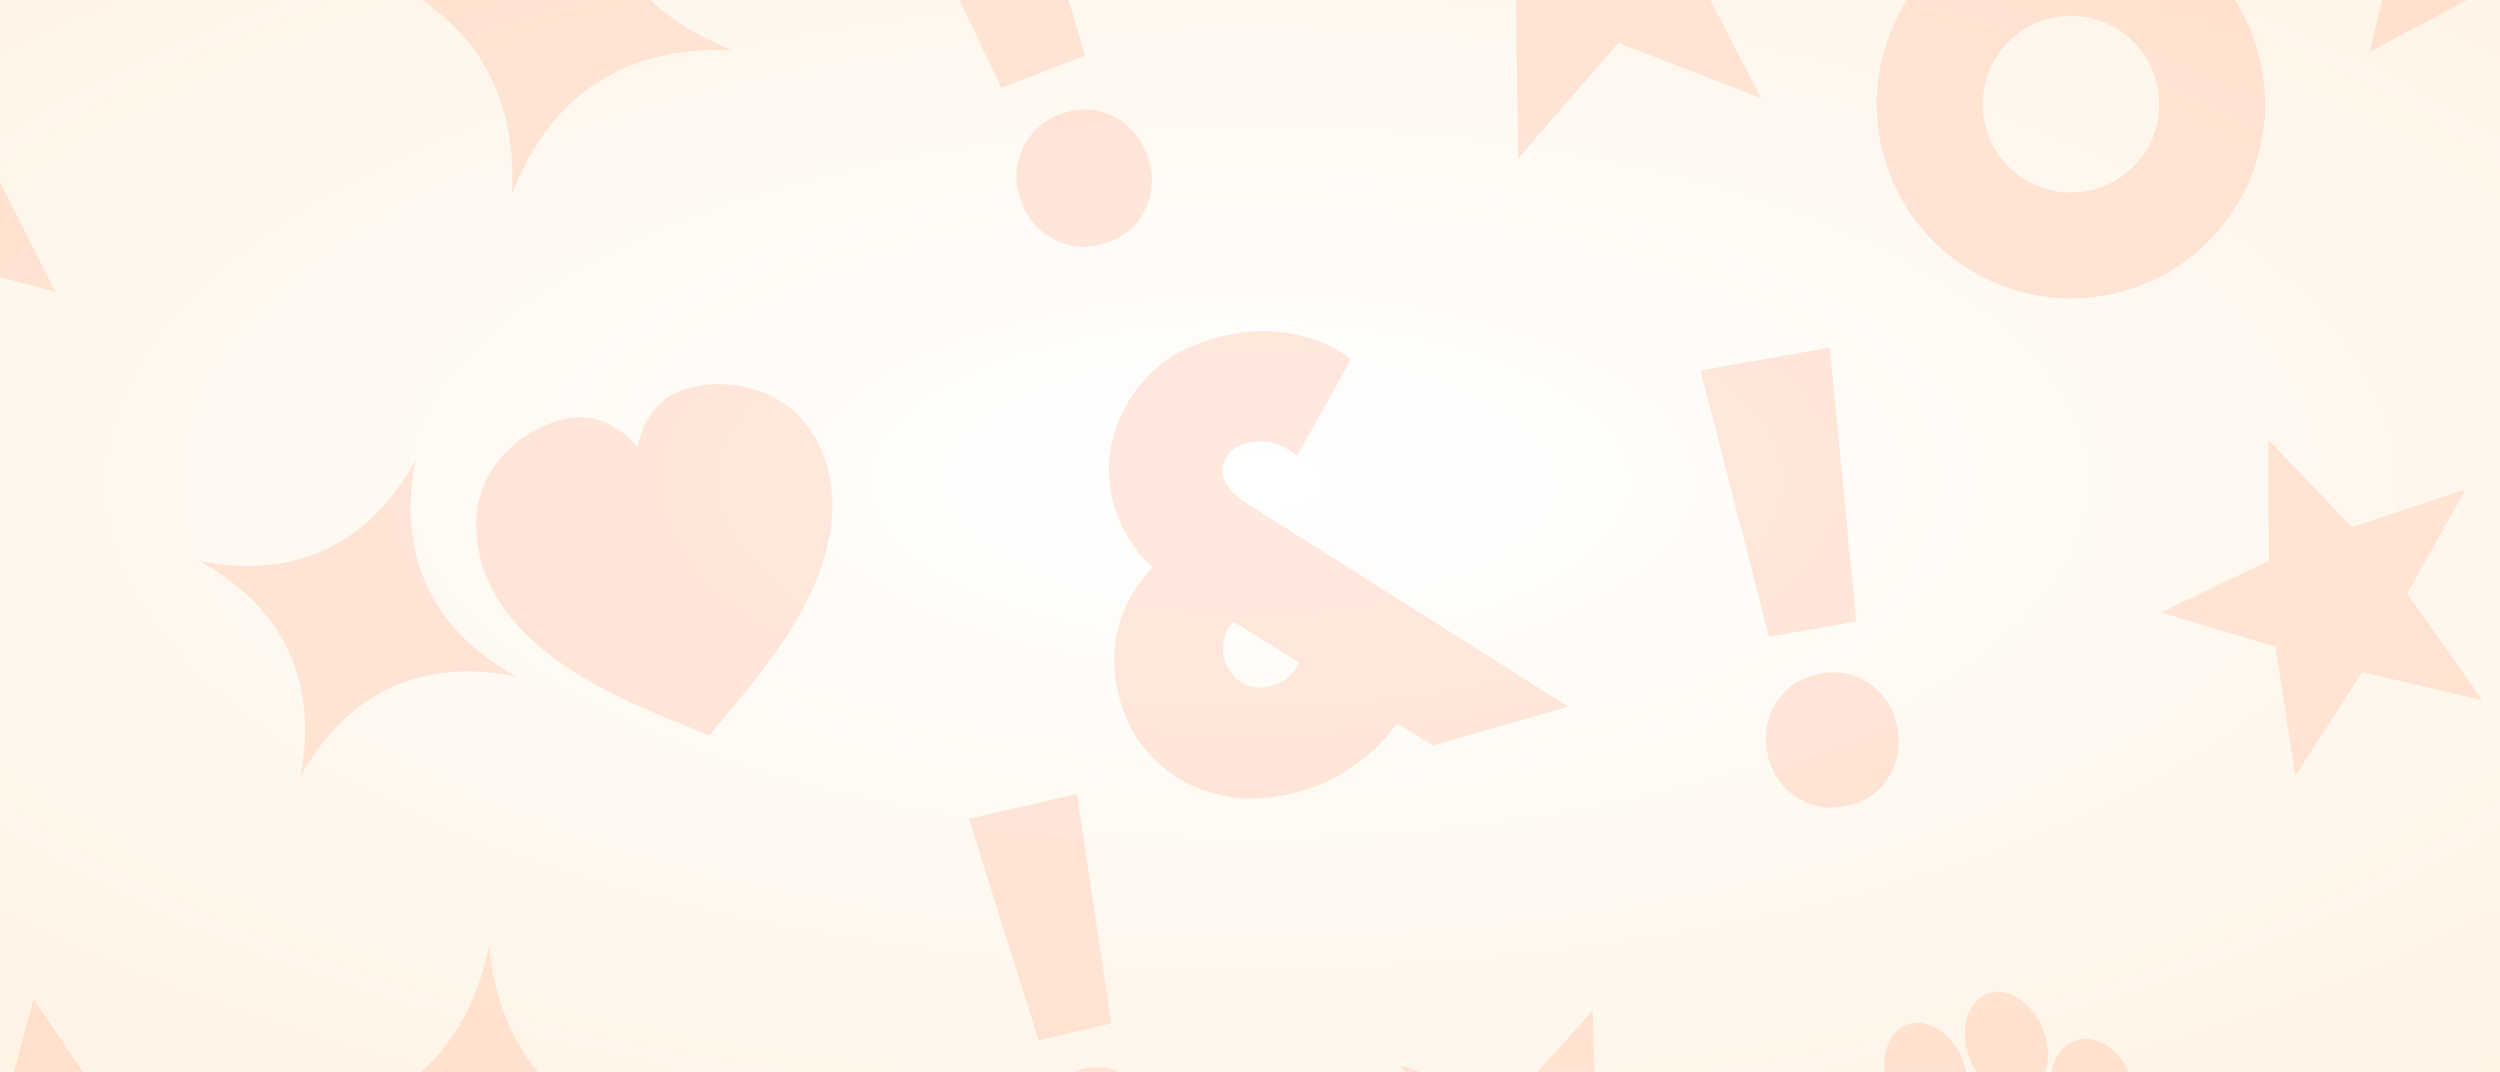
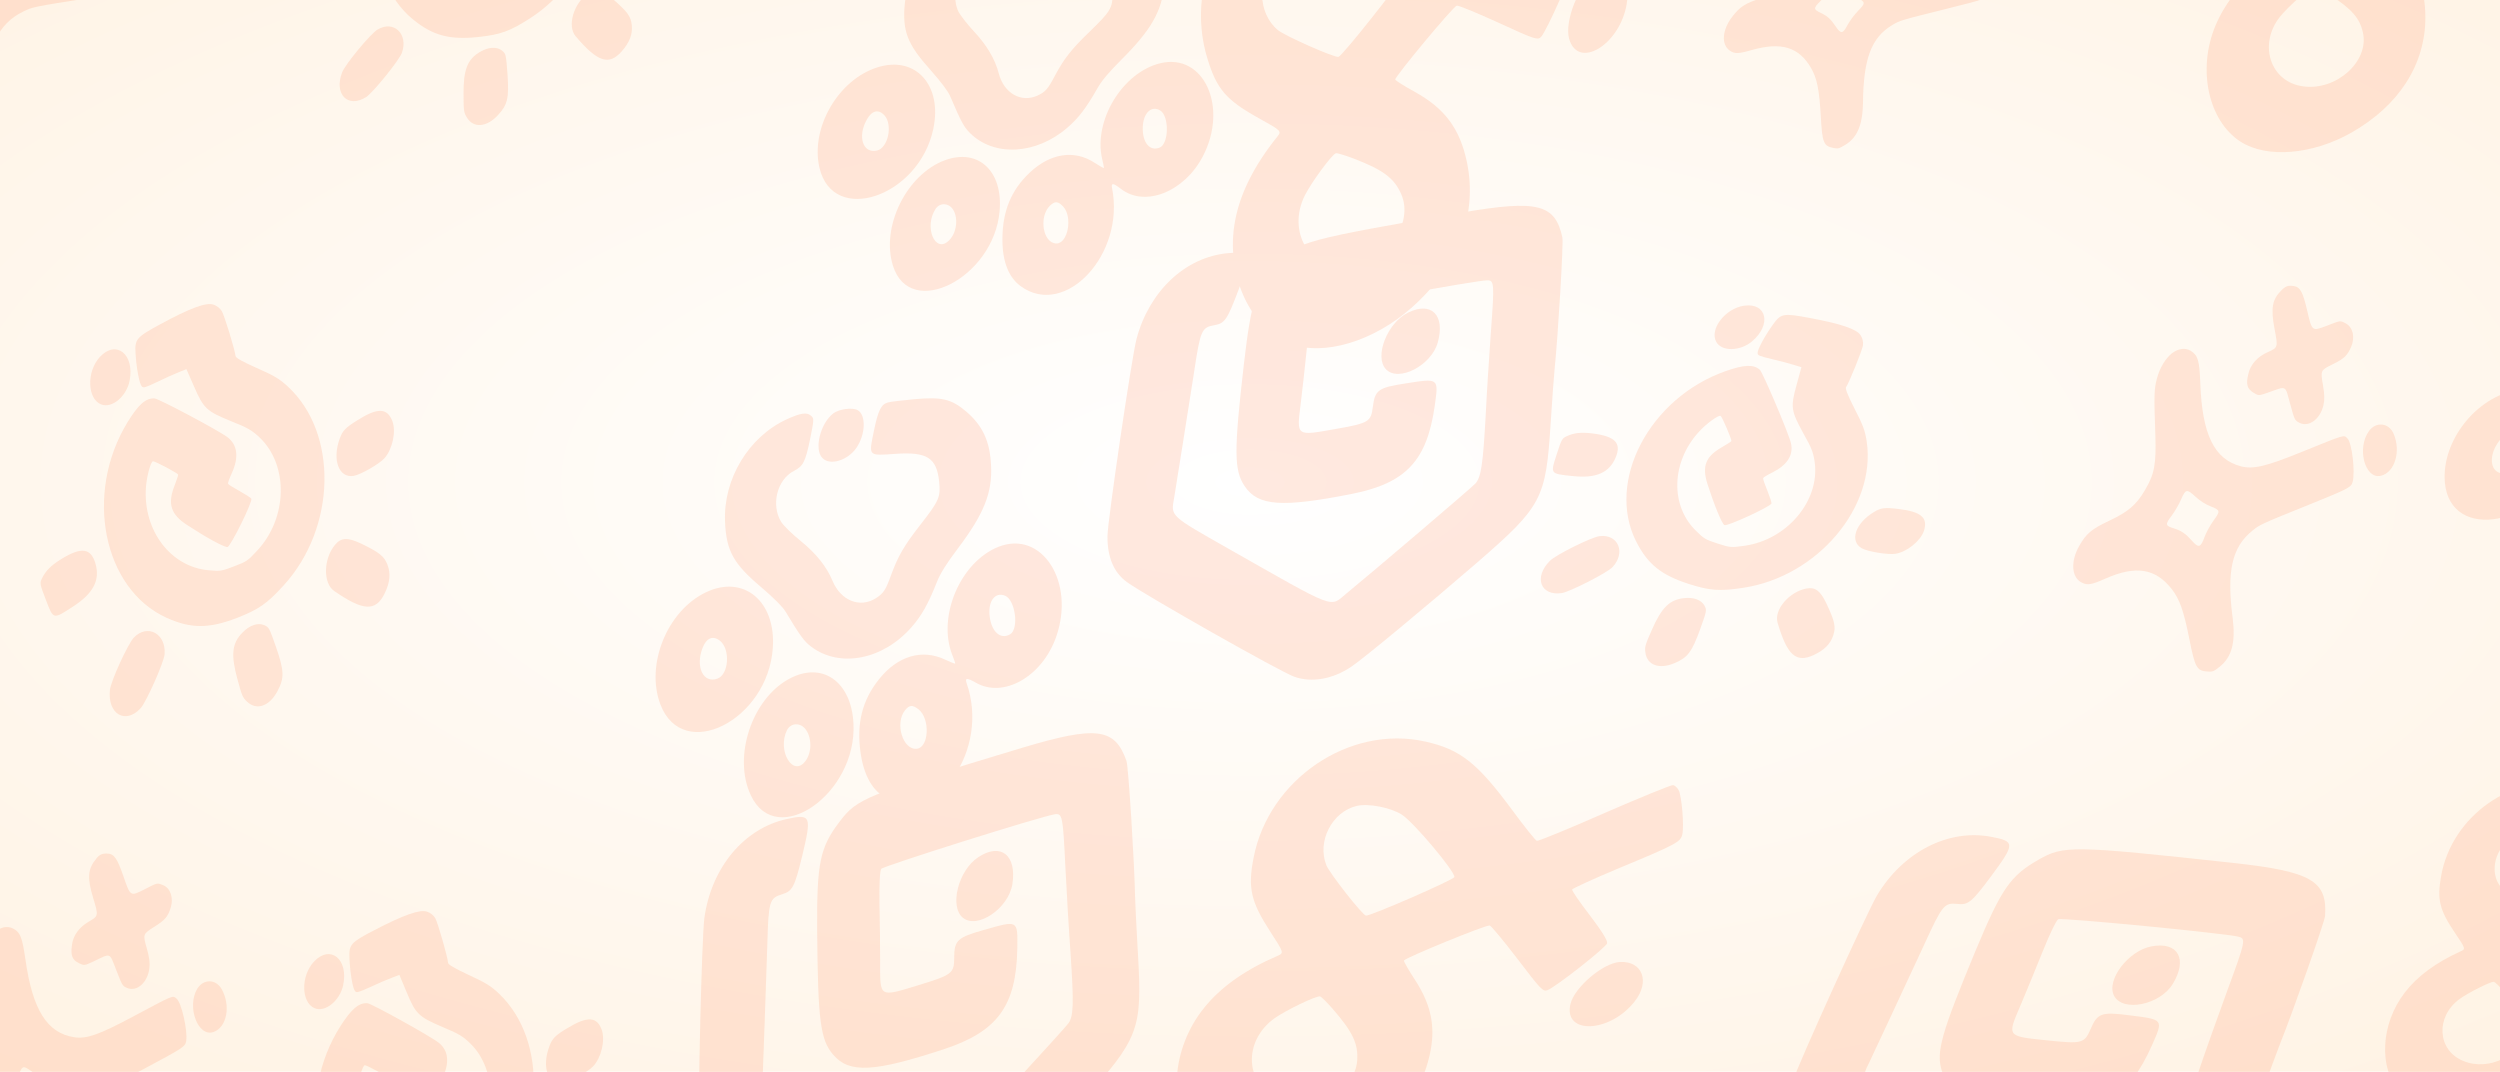
<svg xmlns="http://www.w3.org/2000/svg" width="3840" height="1646" viewBox="0 0 3840 1646">
  <defs>
    <radialGradient id="bg" cx=".5" cy=".45" r=".85">
      <stop offset="0" stop-color="#FFFFFF" />
      <stop offset="1" stop-color="#FFF1E0" />
    </radialGradient>
-     <symbol id="g-sparkle" viewBox="0 0 100 100" overflow="visible">
-       <g fill="currentColor">
-         <path d="M50 4C54 30 70 46 96 50C70 54 54 70 50 96C46 70 30 54 4 50C30 46 46 30 50 4Z" />
-       </g>
-     </symbol>
-     <symbol id="g-heart" viewBox="0 0 100 100" overflow="visible">
-       <g fill="currentColor">
-         <path d="M50 90C40 82 6 62 6 34C6 14 22 6 34 6C42 6 47 11 50 17C53 11 58 6 66 6C78 6 94 14 94 34C94 62 60 82 50 90Z" />
-       </g>
-     </symbol>
-     <symbol id="g-ring" viewBox="0 0 100 100" overflow="visible">
-       <g fill="currentColor">
-         <path fill-rule="evenodd" d="M50 6a44 44 0 1 1 0 88a44 44 0 1 1 0-88Zm0 24a20 20 0 1 0 0 40a20 20 0 1 0 0-40Z" />
+     <symbol id="g-amp" viewBox="0 0 100 100" overflow="visible">
+       <g transform="scale(0.43478)">
+         <g transform="translate(0,230) scale(0.1,-0.1)" fill="currentColor">
+           <path d="M1833 2090 c-155 -116 -288 -210 -296 -210 -7 0 -75 54 -152 120 -222 190 -318 235 -495 234 -384 -2 -713 -356 -698 -751 5 -152 36 -214 162 -336 91 -88 91 -88 61 -110 -139 -102 -238 -213 -295 -332 -112 -232 -66 -513 102 -635 137 -99 385 -92 603 17 265 133 420 348 433 604 8 161 -36 271 -154 385 -41 39 -74 75 -74 80 1 13 355 264 374 264 8 0 85 -59 171 -130 148 -123 159 -130 179 -117 36 24 235 271 235 292 0 13 -37 51 -114 115 -63 52 -115 99 -114 105 0 5 88 73 195 150 259 185 274 199 274 238 0 42 -46 186 -67 209 -9 10 -23 18 -32 18 -9 -1 -143 -95 -298 -210z m-975 -234 c65 -23 321 -216 322 -242 0 -14 -364 -284 -383 -284 -19 0 -220 162 -246 198 -73 104 -33 264 80 320 53 26 164 30 227 8z m-117 -1012 c121 -88 162 -139 175 -221 25 -156 -161 -306 -338 -272 -177 32 -234 239 -107 383 45 51 176 156 195 156 7 0 40 -21 75 -46z M2071 1389 c-80 -24 -191 -173 -191 -258 0 -156 222 -95 306 84 54 113 -7 205 -115 174z" />
+         </g>
      </g>
    </symbol>
    <symbol id="g-paw" viewBox="0 0 100 100" overflow="visible">
-       <g fill="currentColor">
-         <ellipse cx="50" cy="66" rx="26" ry="22" />
-         <ellipse cx="20" cy="40" rx="11" ry="14" />
-         <ellipse cx="38" cy="20" rx="11" ry="15" />
-         <ellipse cx="62" cy="20" rx="11" ry="15" />
-         <ellipse cx="80" cy="40" rx="11" ry="14" />
+       <g transform="scale(0.38911)">
+         <g transform="translate(0,257) scale(0.1,-0.1)" fill="currentColor">
+           <path d="M1619 2533 c-43 -7 -65 -42 -105 -167 -49 -155 -54 -150 117 -156 199 -7 254 -51 254 -200 0 -97 -12 -118 -144 -255 -115 -119 -159 -180 -215 -294 -42 -87 -58 -107 -108 -132 -105 -53 -220 7 -258 136 -27 91 -83 179 -171 267 -47 47 -96 106 -108 130 -54 112 1 265 111 308 61 24 77 48 120 182 39 124 40 130 23 148 -24 27 -61 25 -152 -5 -249 -84 -434 -329 -450 -596 -11 -181 25 -265 183 -429 69 -73 119 -134 133 -165 77 -164 96 -197 138 -236 163 -150 435 -126 633 58 70 65 117 131 185 261 26 51 72 109 152 195 184 197 251 323 260 493 9 149 -26 252 -118 349 -83 88 -144 109 -314 111 -77 1 -152 0 -166 -3z M1274 2501 c-88 -54 -144 -212 -96 -270 42 -53 155 -31 217 42 65 76 82 197 32 232 -31 22 -115 19 -153 -4z M2209 1567 c-244 -69 -423 -389 -356 -637 9 -30 14 -56 13 -58 -2 -1 -29 13 -61 32 -135 82 -290 53 -420 -78 -118 -119 -170 -260 -163 -443 5 -145 50 -246 131 -300 297 -199 672 234 571 660 -8 35 5 35 57 -2 160 -117 413 -7 526 228 158 328 -16 677 -298 598z m10 -307 c61 -32 66 -215 6 -242 -64 -29 -115 29 -115 129 0 92 51 145 109 113z m-609 -648 c66 -66 39 -242 -37 -242 -88 0 -121 173 -48 246 31 31 50 30 85 -4z M369 1476 c-252 -89 -423 -409 -355 -665 101 -379 656 -168 733 278 50 286 -133 474 -378 387z m56 -310 c59 -60 32 -214 -41 -232 -90 -23 -130 86 -73 198 31 62 74 74 114 34z M828 886 c-245 -101 -401 -447 -313 -697 123 -354 658 -59 682 377 15 263 -153 409 -369 320z m64 -316 c39 -54 32 -152 -17 -204 -87 -94 -169 81 -95 202 26 42 81 43 112 2z" />
+         </g>
      </g>
    </symbol>
-     <symbol id="g-arrow" viewBox="0 0 100 100" overflow="visible">
-       <g fill="currentColor">
-         <path d="M6 34H50V10L96 50L50 90V66H6Z" />
+     <symbol id="g-badge" viewBox="0 0 100 100" overflow="visible">
+       <g transform="scale(0.42017)">
+         <g transform="translate(0,238) scale(0.1,-0.1)" fill="currentColor">
+           <path d="M1825 2340 c-787 -136 -824 -146 -924 -249 -110 -113 -134 -185 -172 -511 -50 -436 -50 -531 4 -611 67 -100 187 -108 540 -38 268 54 373 166 412 442 19 139 22 137 -150 110 -132 -20 -150 -33 -160 -116 -10 -76 -19 -82 -189 -112 -198 -35 -193 -38 -172 131 8 65 22 191 31 279 11 102 22 165 30 174 13 13 814 161 873 161 35 0 36 -16 18 -258 -9 -125 -21 -312 -26 -417 -14 -251 -23 -311 -52 -343 -20 -22 -512 -441 -644 -549 -88 -72 -40 -90 -594 224 -294 167 -287 160 -270 255 12 70 63 397 100 631 31 207 38 221 100 232 53 9 65 26 121 174 70 187 67 198 -51 187 -214 -19 -396 -191 -459 -431 -24 -93 -144 -906 -145 -985 -1 -106 31 -183 97 -231 91 -66 771 -451 838 -474 87 -31 192 -13 286 50 59 39 390 314 633 524 322 280 341 316 365 691 8 124 17 248 20 275 17 164 45 632 39 659 -36 168 -124 190 -499 126z M1551 1838 c-104 -51 -170 -220 -111 -283 63 -67 228 18 260 134 38 137 -32 207 -149 149z" />
+         </g>
      </g>
    </symbol>
-     <symbol id="g-star" viewBox="0 0 100 100" overflow="visible">
-       <g fill="currentColor">
-         <path d="M50 6L62 36L94 38L69 58L77 92L50 73L23 92L31 58L6 38L38 36Z" />
+     <symbol id="g-sparkle" viewBox="0 0 100 100" overflow="visible">
+       <g transform="scale(0.33445)">
+         <g transform="translate(0,299) scale(0.1,-0.1)" fill="currentColor">
+           <path d="M1915 2771 c-82 -50 -107 -108 -113 -261 -5 -134 -6 -136 -83 -151 -83 -16 -142 -58 -173 -121 -35 -69 -33 -102 5 -140 30 -30 31 -31 102 -23 145 16 131 28 137 -113 5 -122 5 -124 34 -149 57 -49 152 -9 197 84 17 35 25 72 29 140 6 109 6 109 103 132 90 21 117 38 157 93 44 60 43 135 -1 172 -35 30 -29 29 -135 14 -115 -16 -114 -17 -114 139 0 137 -11 176 -56 193 -36 14 -55 12 -89 -9z M1045 2506 c-54 -25 -111 -84 -147 -153 -38 -72 -48 -113 -102 -391 -41 -208 -69 -273 -162 -371 -84 -89 -152 -125 -301 -157 -137 -30 -182 -53 -250 -128 -87 -95 -105 -207 -42 -260 36 -30 63 -32 172 -11 235 45 368 -9 448 -180 39 -83 49 -169 43 -379 -7 -210 1 -235 75 -257 36 -11 45 -9 94 15 100 49 150 144 168 318 33 340 110 499 279 581 63 31 69 32 448 92 295 47 314 52 333 87 36 67 59 276 34 314 -20 32 -7 32 -340 -21 -276 -44 -369 -45 -450 -3 -176 92 -221 285 -151 647 31 162 29 199 -14 243 -32 32 -83 37 -135 14z m-68 -1043 c22 -33 61 -73 89 -91 64 -44 64 -49 -2 -106 -31 -27 -72 -73 -91 -103 -42 -65 -58 -66 -93 -1 -33 60 -56 85 -107 115 -55 32 -54 41 7 92 28 24 69 67 91 97 50 68 58 67 106 -3z M2300 1644 c-116 -98 -110 -334 9 -334 103 0 182 139 157 275 -16 83 -101 113 -166 59z" />
+         </g>
      </g>
    </symbol>
-     <symbol id="g-amp" viewBox="0 0 100 100" overflow="visible">
-       <g fill="currentColor">
-         <path transform="translate(-0.5 98.4) scale(0.1359 -0.1359)" d="M490 0 174 349Q136 392 120.5 430.0Q105 468 105 513Q105 568 133.5 616.0Q162 664 212.5 694.0Q263 724 330 724Q384 724 424.5 709.5Q465 695 493.0 673.5Q521 652 534 631L409 506Q391 531 373.0 539.5Q355 548 335 548Q313 548 299.5 535.5Q286 523 286 506Q286 495 291.5 483.0Q297 471 308 458L716 0ZM266 -12Q194 -12 140.5 17.5Q87 47 57.5 97.0Q28 147 28 208Q28 276 63.0 329.5Q98 383 171 416L251 284Q228 277 217.5 260.0Q207 243 207 224Q207 209 214.0 195.0Q221 181 235.0 172.0Q249 163 269 163Q286 163 302.0 171.5Q318 180 334 203L469 74Q455 56 425.5 36.0Q396 16 355.0 2.0Q314 -12 266 -12Z" />
-       </g>
-     </symbol>
-     <symbol id="g-bang" viewBox="0 0 100 100" overflow="visible">
-       <g fill="currentColor">
-         <path transform="translate(29.2 98.4) scale(0.1344 -0.1344)" d="M82 283 47 732H262L227 283ZM155 -12Q108 -12 77.0 20.0Q46 52 46 98Q46 145 77.0 177.0Q108 209 155 209Q202 209 232.5 177.0Q263 145 263 98Q263 52 232.5 20.0Q202 -12 155 -12Z" />
+     <symbol id="g-sun" viewBox="0 0 100 100" overflow="visible">
+       <g transform="scale(0.37594)">
+         <g transform="translate(0,266) scale(0.1,-0.1)" fill="currentColor">
+           <path d="M1411 2639 c-184 -24 -198 -32 -227 -124 -29 -91 -49 -199 -40 -221 6 -15 16 -16 109 -9 56 5 127 9 157 9 l55 1 6 -125 c7 -164 18 -186 150 -310 87 -80 107 -105 138 -169 116 -244 -18 -572 -287 -703 -84 -41 -90 -43 -183 -43 -90 0 -99 2 -171 38 -227 112 -312 404 -193 664 31 69 94 155 109 151 13 -3 126 -133 126 -144 0 -3 -22 -30 -49 -60 -89 -97 -93 -170 -18 -275 90 -125 182 -234 202 -237 22 -3 266 222 265 245 0 6 -25 40 -55 76 -30 35 -55 68 -55 74 0 5 22 31 50 58 82 81 103 162 59 234 -37 61 -338 407 -364 419 -53 24 -115 1 -225 -83 -446 -342 -556 -986 -227 -1320 126 -127 238 -170 442 -170 155 1 221 17 370 92 468 235 708 822 503 1236 -34 68 -59 100 -150 190 -74 74 -107 114 -104 125 11 39 28 282 22 315 -4 22 -18 46 -37 61 -39 33 -157 34 -378 5z M952 2579 c-119 -59 -180 -231 -106 -300 57 -53 179 -11 236 81 95 153 14 290 -130 219z M2415 1564 c-94 -18 -120 -30 -156 -72 -101 -115 -102 -249 -2 -268 48 -9 187 13 233 36 73 37 139 139 140 213 0 97 -59 122 -215 91z M224 1406 c-78 -15 -126 -36 -166 -74 -27 -25 -28 -28 -28 -144 0 -143 -3 -141 152 -108 162 34 237 101 246 218 8 107 -49 137 -204 108z M1975 838 c-108 -59 -170 -212 -118 -288 134 -196 210 -230 310 -137 59 55 87 109 87 173 0 61 -20 96 -115 197 -68 71 -110 85 -164 55z M491 740 c-51 -23 -249 -217 -276 -270 -75 -145 13 -256 148 -189 51 26 257 232 280 281 59 125 -33 233 -152 178z M1185 511 c-94 -42 -129 -111 -146 -282 -12 -117 -11 -127 7 -164 38 -79 130 -81 216 -5 75 65 90 111 96 277 4 141 4 141 -21 167 -32 32 -92 35 -152 7z" />
+         </g>
      </g>
    </symbol>
  </defs>
  <rect width="3840" height="1646" fill="url(#bg)" />
  <g color="#FF9C70" opacity="0.22">
-     <use href="#g-amp" width="738" height="738" transform="translate(-525 -355) rotate(15 369 369)" />
-     <use href="#g-sparkle" width="624" height="624" transform="translate(534 -294) rotate(12 312 312)" />
-     <use href="#g-bang" width="707" height="707" transform="translate(1223 -312) rotate(-21 354 354)" />
-     <use href="#g-star" width="712" height="712" transform="translate(2090 -449) rotate(-14 356 356)" />
-     <use href="#g-ring" width="678" height="678" transform="translate(2842 -179) rotate(-18 339 339)" />
-     <use href="#g-arrow" width="579" height="579" transform="translate(3403 -436) rotate(13 289 289)" />
-     <use href="#g-sparkle" width="563" height="563" transform="translate(268 669) rotate(20 282 282)" />
-     <use href="#g-heart" width="626" height="626" transform="translate(716 574) rotate(-14 313 313)" />
-     <use href="#g-amp" width="705" height="705" transform="translate(1645 496) rotate(-16 352 352)" />
-     <use href="#g-bang" width="698" height="698" transform="translate(2423 546) rotate(-10 349 349)" />
-     <use href="#g-star" width="574" height="574" transform="translate(3292 623) rotate(-22 287 287)" />
-     <use href="#g-ring" width="554" height="554" transform="translate(4076 691) rotate(-7 277 277)" />
-     <use href="#g-arrow" width="591" height="591" transform="translate(-305 1467) rotate(15 295 295)" />
-     <use href="#g-sparkle" width="630" height="630" transform="translate(421 1428) rotate(3 315 315)" />
-     <use href="#g-bang" width="589" height="589" transform="translate(1343 1231) rotate(-13 294 294)" />
-     <use href="#g-star" width="565" height="565" transform="translate(2079 1503) rotate(20 282 282)" />
-     <use href="#g-paw" width="551" height="551" transform="translate(2804 1506) rotate(-21 276 276)" />
-     <use href="#g-bang" width="649" height="649" transform="translate(3638 1160) rotate(-0 325 325)" />
+     <use href="#g-sparkle" width="679" height="679" transform="translate(-264 -404) rotate(0 340 340)" />
+     <use href="#g-sun" width="587" height="587" transform="translate(457 -397) rotate(-6 294 294)" />
+     <use href="#g-paw" width="606" height="606" transform="translate(1259 -147) rotate(2 303 303)" />
+     <use href="#g-amp" width="742" height="742" transform="translate(1810 -257) rotate(-15 371 371)" />
+     <use href="#g-sparkle" width="589" height="589" transform="translate(2640 -330) rotate(-5 295 295)" />
+     <use href="#g-amp" width="652" height="652" transform="translate(3362 -428) rotate(-3 326 326)" />
+     <use href="#g-sun" width="609" height="609" transform="translate(32 480) rotate(-21 304 304)" />
+     <use href="#g-paw" width="634" height="634" transform="translate(997 616) rotate(-6 317 317)" />
+     <use href="#g-badge" width="730" height="730" transform="translate(1687 314) rotate(-0 365 365)" />
+     <use href="#g-sun" width="586" height="586" transform="translate(2380 464) rotate(18 293 293)" />
+     <use href="#g-sparkle" width="639" height="639" transform="translate(3159 412) rotate(-13 319 319)" />
+     <use href="#g-paw" width="614" height="614" transform="translate(3767 375) rotate(10 307 307)" />
+     <use href="#g-sparkle" width="635" height="635" transform="translate(-166 1287) rotate(-19 317 317)" />
+     <use href="#g-sun" width="601" height="601" transform="translate(359 1412) rotate(-20 301 301)" />
+     <use href="#g-badge" width="751" height="751" transform="translate(1039 1158) rotate(-7 375 375)" />
+     <use href="#g-amp" width="715" height="715" transform="translate(1835 1128) rotate(13 357 357)" />
+     <use href="#g-badge" width="748" height="748" transform="translate(2766 1244) rotate(16 374 374)" />
+     <use href="#g-amp" width="549" height="549" transform="translate(3682 1197) rotate(12 275 275)" />
  </g>
</svg>
